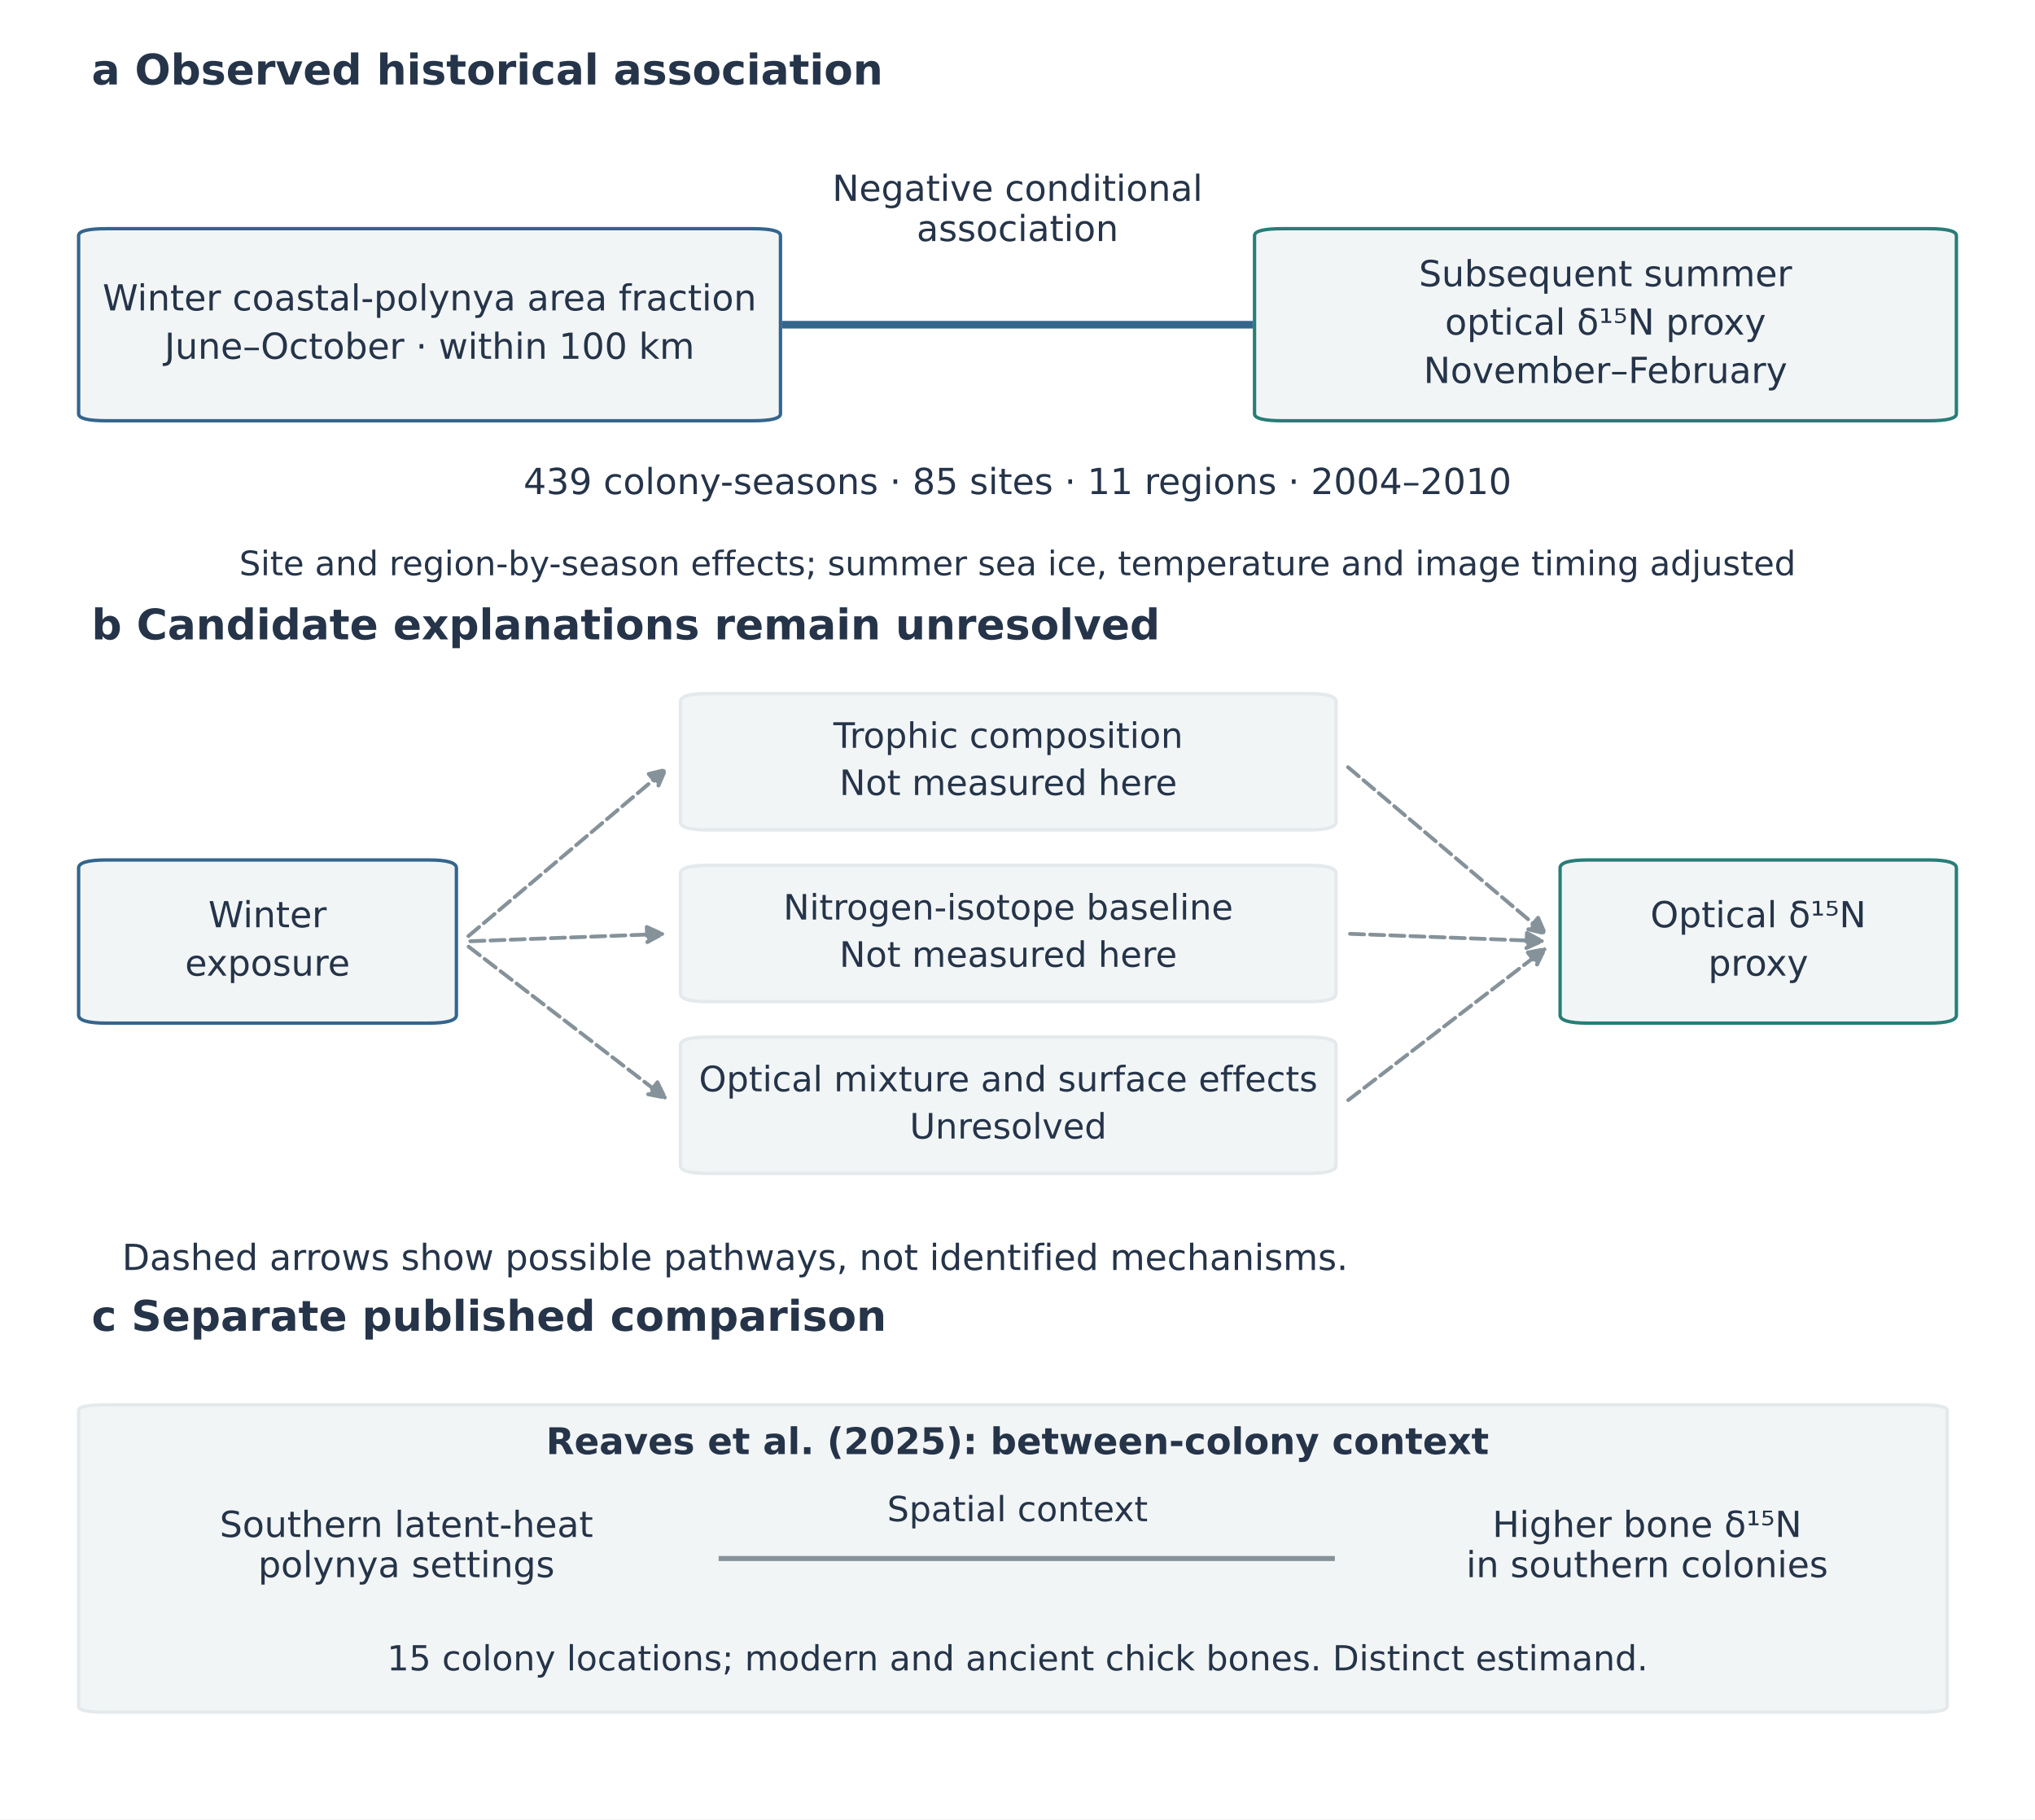
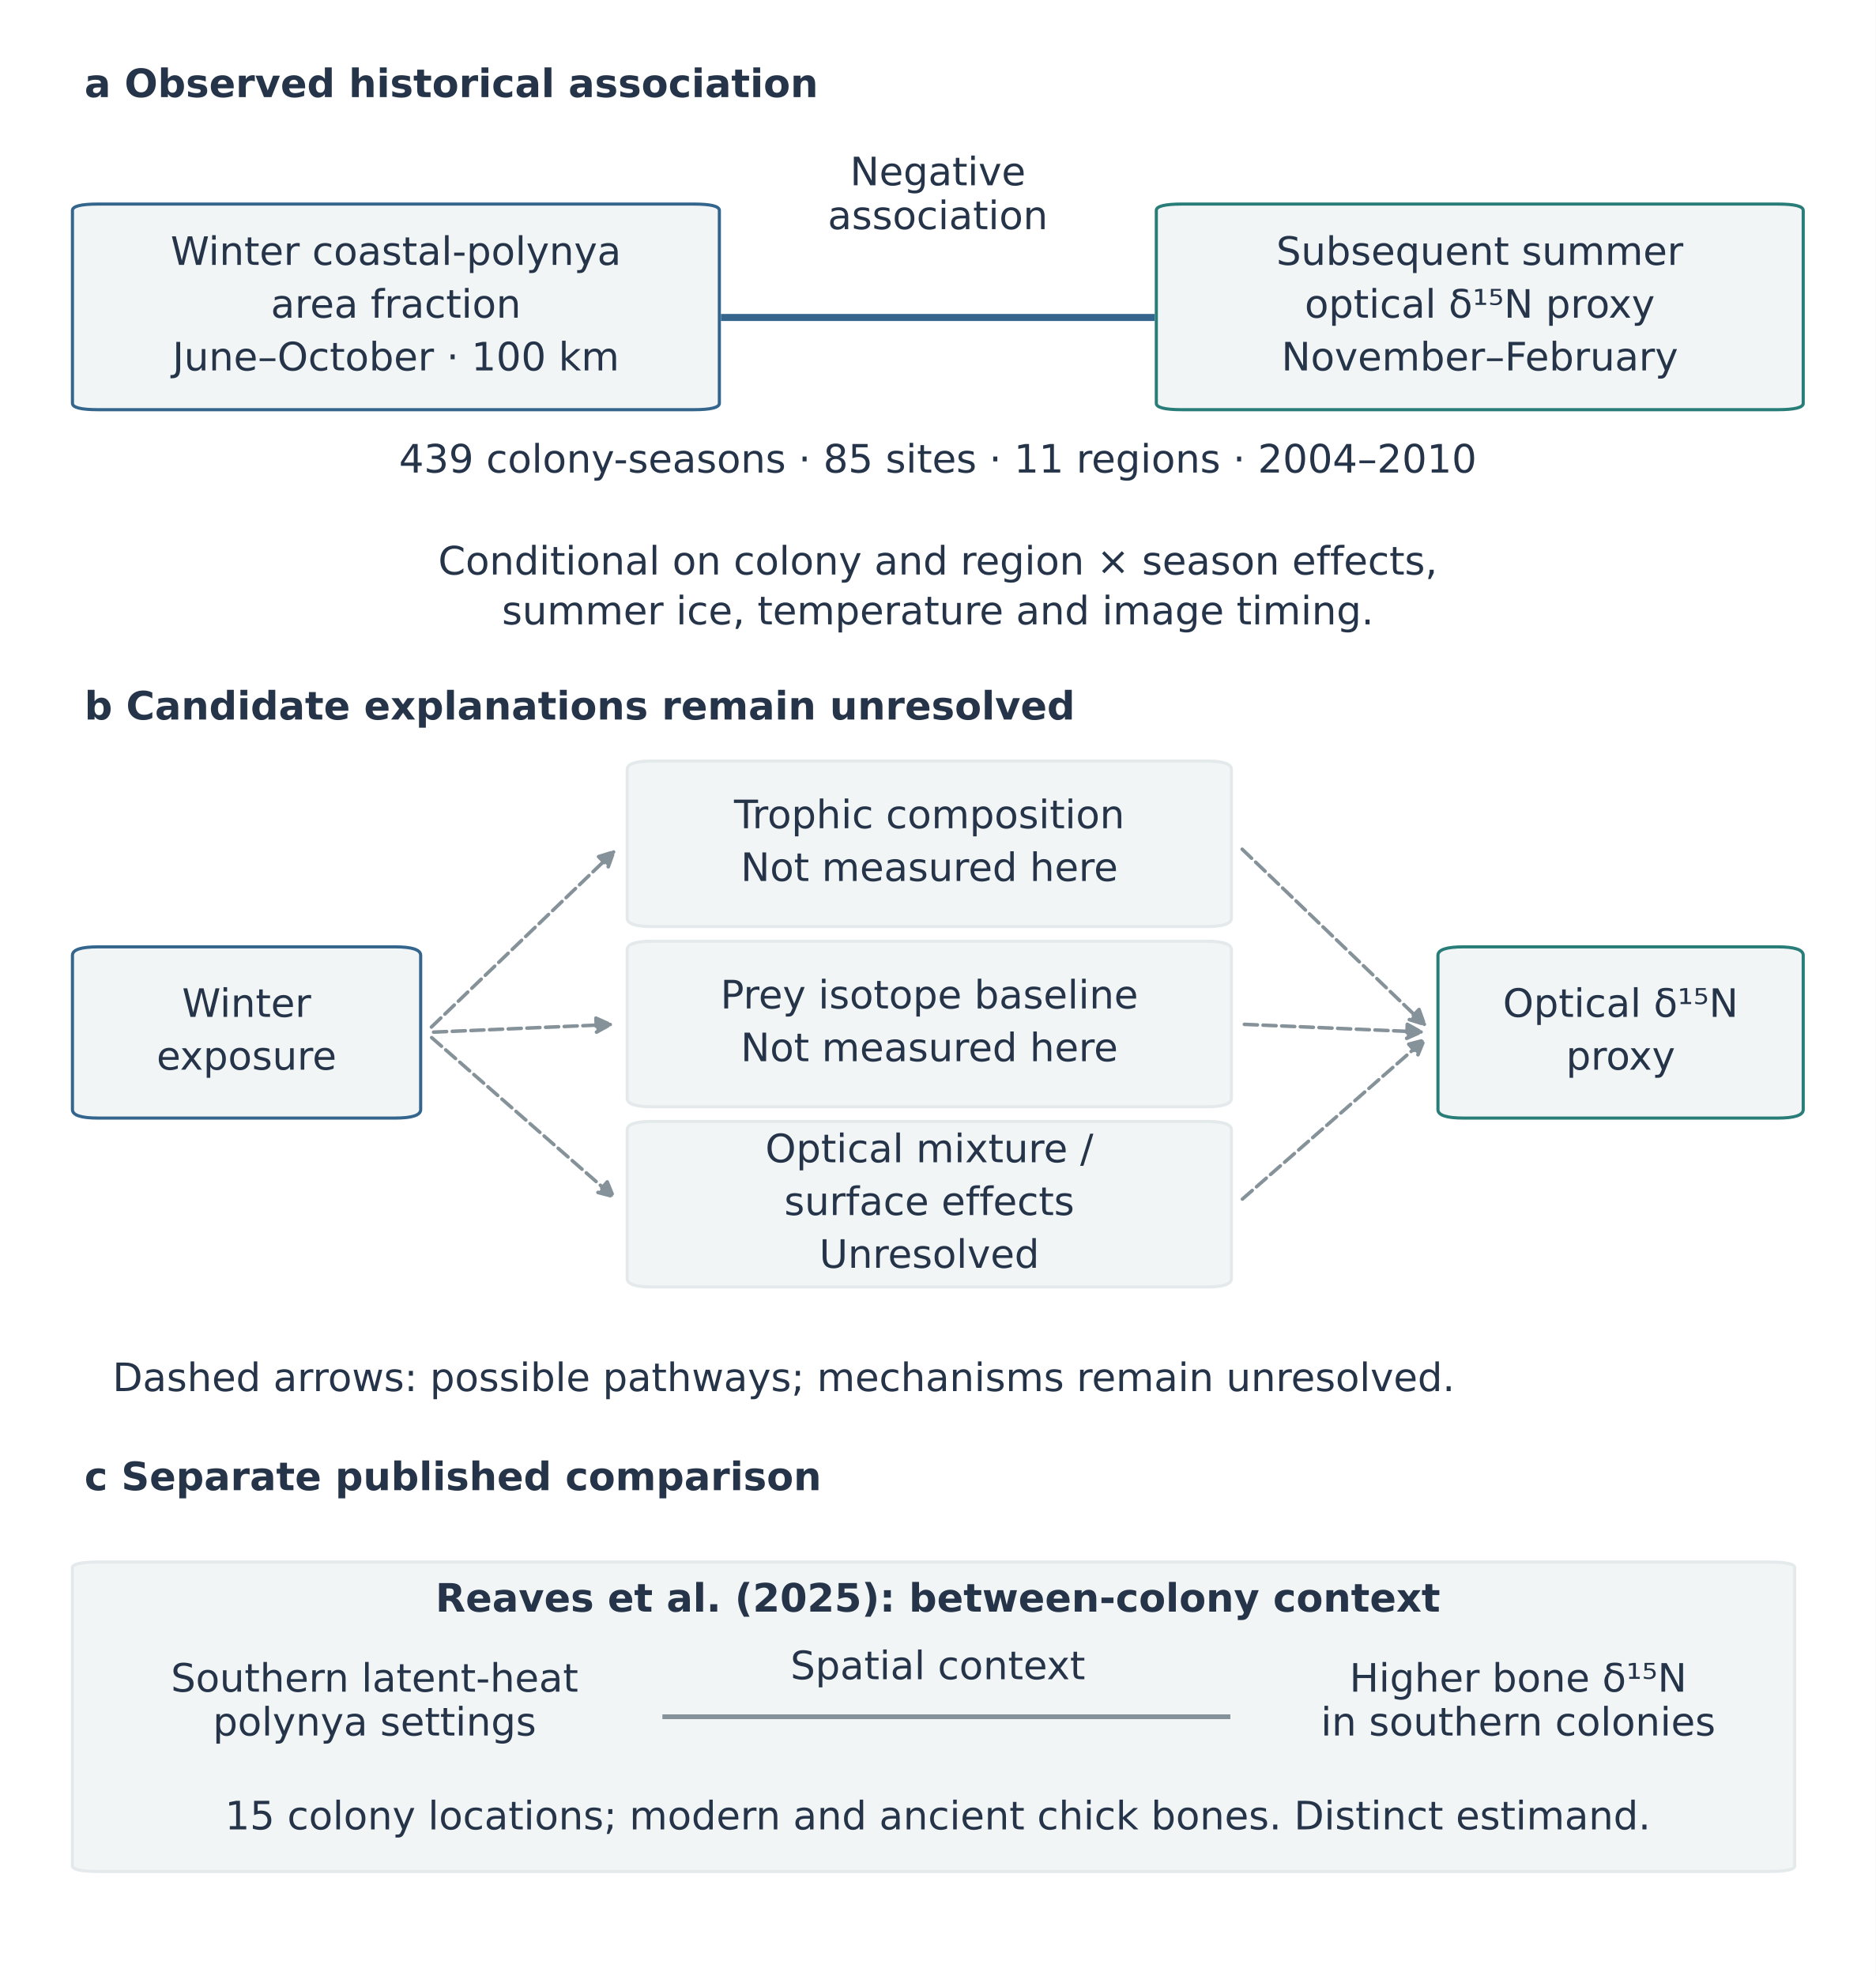
- <svg xmlns="http://www.w3.org/2000/svg" width="481.89pt" height="430.866pt" viewBox="0 0 481.89 430.866" version="1.1">
+ <svg xmlns="http://www.w3.org/2000/svg" width="479.055pt" height="504.567pt" viewBox="0 0 479.055 504.567" version="1.1">
  <defs>
    <style type="text/css">*{stroke-linejoin: round; stroke-linecap: butt}</style>
  </defs>
  <g id="figure_1">
    <g id="patch_1">
-       <path d="M 0 430.866  L 481.89 430.866  L 481.89 0  L 0 0  z " style="fill: #ffffff" />
+       <path d="M 0 504.567  L 479.055 504.567  L 479.055 0  L 0 0  z " style="fill: #ffffff" />
    </g>
    <g id="axes_1">
      <g id="patch_2">
-         <path d="M 25.193 99.642  L 178.237 99.642  Q 184.814 99.642 184.814 97.994  L 184.814 55.804  Q 184.814 54.156 178.237 54.156  L 25.193 54.156  Q 18.615 54.156 18.615 55.804  L 18.615 97.994  Q 18.615 99.642 25.193 99.642  z " style="fill: #f2f5f6; stroke: #34658d; stroke-width: 0.8; stroke-linejoin: miter" />
+         <path d="M 25.045 104.612  L 177.188 104.612  Q 183.727 104.612 183.727 102.985  L 183.727 53.734  Q 183.727 52.107 177.188 52.107  L 25.045 52.107  Q 18.506 52.107 18.506 53.734  L 18.506 102.985  Q 18.506 104.612 25.045 104.612  z " style="fill: #f2f5f6; stroke: #34658d; stroke-width: 0.8; stroke-linejoin: miter" />
      </g>
      <g id="patch_3">
-         <path d="M 303.653 99.642  L 456.697 99.642  Q 463.274 99.642 463.274 97.994  L 463.274 55.804  Q 463.274 54.156 456.697 54.156  L 303.653 54.156  Q 297.075 54.156 297.075 55.804  L 297.075 97.994  Q 297.075 99.642 303.653 99.642  z " style="fill: #f2f5f6; stroke: #287d78; stroke-width: 0.8; stroke-linejoin: miter" />
+         <path d="M 301.867 104.612  L 454.01 104.612  Q 460.549 104.612 460.549 102.985  L 460.549 53.734  Q 460.549 52.107 454.01 52.107  L 301.867 52.107  Q 295.328 52.107 295.328 53.734  L 295.328 102.985  Q 295.328 104.612 301.867 104.612  z " style="fill: #f2f5f6; stroke: #287d78; stroke-width: 0.8; stroke-linejoin: miter" />
      </g>
      <g id="line2d_1">
-         <path d="M 186.13 76.899  L 295.76 76.899  " clip-path="url(#p8698d2492d)" style="fill: none; stroke: #34658d; stroke-width: 1.8; stroke-linecap: square" />
+         <path d="M 185.035 81.071  L 294.02 81.071  " clip-path="url(#p1feb466d34)" style="fill: none; stroke: #34658d; stroke-width: 1.8; stroke-linecap: square" />
      </g>
      <g id="text_1">
-         <text style="font-size: 8.5px; font-family: 'DejaVu Sans'; fill: #253449" transform="translate(24.30445 73.51643)">Winter coastal-polynya area fraction</text>
-         <text style="font-size: 8.5px; font-family: 'DejaVu Sans'; fill: #253449" transform="translate(38.96828 84.97217)">June–October · within 100 km</text>
+         <text style="font-size: 10px; font-family: 'DejaVu Sans'; fill: #253449" transform="translate(43.5775 67.64127)">Winter coastal-polynya</text>
+         <text style="font-size: 10px; font-family: 'DejaVu Sans'; fill: #253449" transform="translate(69.17359 81.11862)">area fraction</text>
+         <text style="font-size: 10px; font-family: 'DejaVu Sans'; fill: #253449" transform="translate(44.05093 94.59596)">June–October · 100 km</text>
      </g>
      <g id="text_2">
-         <text style="font-size: 8.5px; font-family: 'DejaVu Sans'; fill: #253449" transform="translate(335.9902 67.78856)">Subsequent summer</text>
-         <text style="font-size: 8.5px; font-family: 'DejaVu Sans'; fill: #253449" transform="translate(342.1699 79.2443)">optical δ¹⁵N proxy</text>
-         <text style="font-size: 8.5px; font-family: 'DejaVu Sans'; fill: #253449" transform="translate(337.1078 90.70005)">November–February</text>
+         <text style="font-size: 10px; font-family: 'DejaVu Sans'; fill: #253449" transform="translate(325.9565 67.64127)">Subsequent summer</text>
+         <text style="font-size: 10px; font-family: 'DejaVu Sans'; fill: #253449" transform="translate(333.2268 81.11862)">optical δ¹⁵N proxy</text>
+         <text style="font-size: 10px; font-family: 'DejaVu Sans'; fill: #253449" transform="translate(327.2714 94.59596)">November–February</text>
      </g>
      <g id="text_3">
-         <text style="font-size: 8.5px; font-family: 'DejaVu Sans'; fill: #253449" transform="translate(197.0842 47.56687)">Negative conditional</text>
-         <text style="font-size: 8.5px; font-family: 'DejaVu Sans'; fill: #253449" transform="translate(217.0493 57.08501)">association</text>
+         <text style="font-size: 10px; font-family: 'DejaVu Sans'; fill: #253449" transform="translate(217.0869 47.31442)">Negative</text>
+         <text style="font-size: 10px; font-family: 'DejaVu Sans'; fill: #253449" transform="translate(211.4151 58.51223)">association</text>
      </g>
      <g id="text_4">
-         <text style="font-size: 8.5px; font-family: 'DejaVu Sans'; text-anchor: middle; fill: #253449" x="240.945" y="117.002" transform="rotate(-0 240.9449 117.0017)">439 colony-seasons · 85 sites · 11 regions · 2004–2010</text>
+         <text style="font-size: 10px; font-family: 'DejaVu Sans'; text-anchor: middle; fill: #253449" x="239.528" y="120.667" transform="rotate(-0 239.5276 120.6672)">439 colony-seasons · 85 sites · 11 regions · 2004–2010</text>
      </g>
      <g id="text_5">
-         <text style="font-size: 8px; font-family: 'DejaVu Sans'; text-anchor: middle; fill: #253449" x="240.945" y="136.229" transform="rotate(-0 240.9449 136.2291)">Site and region-by-season effects; summer sea ice, temperature and image timing adjusted</text>
+         <text style="font-size: 10px; font-family: 'DejaVu Sans'; fill: #253449" transform="translate(111.9151 146.7075)">Conditional on colony and region × season effects,</text>
+         <text style="font-size: 10px; font-family: 'DejaVu Sans'; fill: #253449" transform="translate(128.1846 159.425)">summer ice, temperature and image timing.</text>
      </g>
      <g id="text_6">
-         <text style="font-weight: 700; font-size: 10px; font-family: 'DejaVu Sans'; text-anchor: start; fill: #253449" x="21.685" y="20.006" transform="rotate(-0 21.68504 20.0063)">a   Observed historical association</text>
+         <text style="font-weight: 700; font-size: 10px; font-family: 'DejaVu Sans'; text-anchor: start; fill: #253449" x="21.557" y="24.797" transform="rotate(-0 21.55748 24.79685)">a   Observed historical association</text>
      </g>
    </g>
    <g id="axes_2">
      <g id="patch_4">
-         <path d="M 25.193 242.293  L 101.496 242.293  Q 108.073 242.293 108.073 240.387  L 108.073 205.56  Q 108.073 203.653 101.496 203.653  L 25.193 203.653  Q 18.615 203.653 18.615 205.56  L 18.615 240.387  Q 18.615 242.293 25.193 242.293  z " style="fill: #f2f5f6; stroke: #34658d; stroke-width: 0.8; stroke-linejoin: miter" />
+         <path d="M 25.045 285.494  L 100.899 285.494  Q 107.438 285.494 107.438 283.337  L 107.438 243.935  Q 107.438 241.778 100.899 241.778  L 25.045 241.778  Q 18.506 241.778 18.506 243.935  L 18.506 283.337  Q 18.506 285.494 25.045 285.494  z " style="fill: #f2f5f6; stroke: #34658d; stroke-width: 0.8; stroke-linejoin: miter" />
      </g>
      <g id="patch_5">
-         <path d="M 376.009 242.293  L 456.697 242.293  Q 463.274 242.293 463.274 240.387  L 463.274 205.56  Q 463.274 203.653 456.697 203.653  L 376.009 203.653  Q 369.431 203.653 369.431 205.56  L 369.431 240.387  Q 369.431 242.293 376.009 242.293  z " style="fill: #f2f5f6; stroke: #287d78; stroke-width: 0.8; stroke-linejoin: miter" />
+         <path d="M 373.797 285.494  L 454.01 285.494  Q 460.549 285.494 460.549 283.337  L 460.549 243.935  Q 460.549 241.778 454.01 241.778  L 373.797 241.778  Q 367.258 241.778 367.258 243.935  L 367.258 283.337  Q 367.258 285.494 373.797 285.494  z " style="fill: #f2f5f6; stroke: #287d78; stroke-width: 0.8; stroke-linejoin: miter" />
      </g>
      <g id="patch_6">
-         <path d="M 167.712 196.535  L 309.792 196.535  Q 316.37 196.535 316.37 194.629  L 316.37 166.157  Q 316.37 164.25 309.792 164.25  L 167.712 164.25  Q 161.134 164.25 161.134 166.157  L 161.134 194.629  Q 161.134 196.535 167.712 196.535  z " style="fill: #f2f5f6; stroke: #e4e9ec; stroke-width: 0.8; stroke-linejoin: miter" />
+         <path d="M 166.726 236.602  L 307.97 236.602  Q 314.509 236.602 314.509 234.445  L 314.509 196.481  Q 314.509 194.324 307.97 194.324  L 166.726 194.324  Q 160.186 194.324 160.186 196.481  L 160.186 234.445  Q 160.186 236.602 166.726 236.602  z " style="fill: #f2f5f6; stroke: #e4e9ec; stroke-width: 0.8; stroke-linejoin: miter" />
      </g>
      <g id="patch_7">
-         <path d="M 110.919 221.682  Q 134.603 201.684 157.519 182.335  " clip-path="url(#p9efa902edb)" style="fill: none; stroke-dasharray: 3.33,1.44; stroke-dashoffset: 0; stroke: #86929a; stroke-width: 0.9; stroke-linecap: round" />
-         <path d="M 153.607 183.282  L 157.519 182.335  L 155.929 186.033  z " clip-path="url(#p9efa902edb)" style="fill: #86929a; stroke-dasharray: 3.33,1.44; stroke-dashoffset: 0; stroke: #86929a; stroke-width: 0.9; stroke-linecap: round" />
+         <path d="M 110.187 262.251  Q 133.812 239.55 156.712 217.545  " clip-path="url(#pb4e654b5b6)" style="fill: none; stroke-dasharray: 3.33,1.44; stroke-dashoffset: 0; stroke: #86929a; stroke-width: 0.9; stroke-linecap: round" />
+         <path d="M 152.869 218.741  L 156.712 217.545  L 155.363 221.337  z " clip-path="url(#pb4e654b5b6)" style="fill: #86929a; stroke-dasharray: 3.33,1.44; stroke-dashoffset: 0; stroke: #86929a; stroke-width: 0.9; stroke-linecap: round" />
      </g>
      <g id="patch_8">
-         <path d="M 319.216 181.685  Q 342.9 201.682 365.816 221.031  " clip-path="url(#p9efa902edb)" style="fill: none; stroke-dasharray: 3.33,1.44; stroke-dashoffset: 0; stroke: #86929a; stroke-width: 0.9; stroke-linecap: round" />
-         <path d="M 364.226 217.333  L 365.816 221.031  L 361.904 220.084  z " clip-path="url(#p9efa902edb)" style="fill: #86929a; stroke-dasharray: 3.33,1.44; stroke-dashoffset: 0; stroke: #86929a; stroke-width: 0.9; stroke-linecap: round" />
+         <path d="M 317.258 216.848  Q 340.884 239.549 363.783 261.554  " clip-path="url(#pb4e654b5b6)" style="fill: none; stroke-dasharray: 3.33,1.44; stroke-dashoffset: 0; stroke: #86929a; stroke-width: 0.9; stroke-linecap: round" />
+         <path d="M 362.435 257.762  L 363.783 261.554  L 359.94 260.358  z " clip-path="url(#pb4e654b5b6)" style="fill: #86929a; stroke-dasharray: 3.33,1.44; stroke-dashoffset: 0; stroke: #86929a; stroke-width: 0.9; stroke-linecap: round" />
      </g>
      <g id="patch_9">
-         <path d="M 167.712 237.209  L 309.792 237.209  Q 316.37 237.209 316.37 235.302  L 316.37 206.831  Q 316.37 204.924 309.792 204.924  L 167.712 204.924  Q 161.134 204.924 161.134 206.831  L 161.134 235.302  Q 161.134 237.209 167.712 237.209  z " style="fill: #f2f5f6; stroke: #e4e9ec; stroke-width: 0.8; stroke-linejoin: miter" />
+         <path d="M 166.726 282.618  L 307.97 282.618  Q 314.509 282.618 314.509 280.461  L 314.509 242.497  Q 314.509 240.34 307.97 240.34  L 166.726 240.34  Q 160.186 240.34 160.186 242.497  L 160.186 280.461  Q 160.186 282.618 166.726 282.618  z " style="fill: #f2f5f6; stroke: #e4e9ec; stroke-width: 0.8; stroke-linejoin: miter" />
      </g>
      <g id="patch_10">
-         <path d="M 111.387 222.898  Q 134.602 222.02 156.812 221.18  " clip-path="url(#p9efa902edb)" style="fill: none; stroke-dasharray: 3.33,1.44; stroke-dashoffset: 0; stroke: #86929a; stroke-width: 0.9; stroke-linecap: round" />
-         <path d="M 153.147 219.518  L 156.812 221.18  L 153.283 223.115  z " clip-path="url(#p9efa902edb)" style="fill: #86929a; stroke-dasharray: 3.33,1.44; stroke-dashoffset: 0; stroke: #86929a; stroke-width: 0.9; stroke-linecap: round" />
+         <path d="M 110.744 263.55  Q 133.811 262.558 155.873 261.609  " clip-path="url(#pb4e654b5b6)" style="fill: none; stroke-dasharray: 3.33,1.44; stroke-dashoffset: 0; stroke: #86929a; stroke-width: 0.9; stroke-linecap: round" />
+         <path d="M 152.199 259.965  L 155.873 261.609  L 152.353 263.562  z " clip-path="url(#pb4e654b5b6)" style="fill: #86929a; stroke-dasharray: 3.33,1.44; stroke-dashoffset: 0; stroke: #86929a; stroke-width: 0.9; stroke-linecap: round" />
      </g>
      <g id="patch_11">
-         <path d="M 319.683 221.142  Q 342.899 222.02 365.109 222.86  " clip-path="url(#p9efa902edb)" style="fill: none; stroke-dasharray: 3.33,1.44; stroke-dashoffset: 0; stroke: #86929a; stroke-width: 0.9; stroke-linecap: round" />
-         <path d="M 361.579 220.925  L 365.109 222.86  L 361.443 224.522  z " clip-path="url(#p9efa902edb)" style="fill: #86929a; stroke-dasharray: 3.33,1.44; stroke-dashoffset: 0; stroke: #86929a; stroke-width: 0.9; stroke-linecap: round" />
+         <path d="M 317.815 261.565  Q 340.882 262.558 362.944 263.507  " clip-path="url(#pb4e654b5b6)" style="fill: none; stroke-dasharray: 3.33,1.44; stroke-dashoffset: 0; stroke: #86929a; stroke-width: 0.9; stroke-linecap: round" />
+         <path d="M 359.425 261.554  L 362.944 263.507  L 359.27 265.15  z " clip-path="url(#pb4e654b5b6)" style="fill: #86929a; stroke-dasharray: 3.33,1.44; stroke-dashoffset: 0; stroke: #86929a; stroke-width: 0.9; stroke-linecap: round" />
      </g>
      <g id="patch_12">
-         <path d="M 167.712 277.883  L 309.792 277.883  Q 316.37 277.883 316.37 275.976  L 316.37 247.505  Q 316.37 245.598 309.792 245.598  L 167.712 245.598  Q 161.134 245.598 161.134 247.505  L 161.134 275.976  Q 161.134 277.883 167.712 277.883  z " style="fill: #f2f5f6; stroke: #e4e9ec; stroke-width: 0.8; stroke-linejoin: miter" />
+         <path d="M 166.726 328.635  L 307.97 328.635  Q 314.509 328.635 314.509 326.478  L 314.509 288.514  Q 314.509 286.357 307.97 286.357  L 166.726 286.357  Q 160.186 286.357 160.186 288.514  L 160.186 326.478  Q 160.186 328.635 166.726 328.635  z " style="fill: #f2f5f6; stroke: #e4e9ec; stroke-width: 0.8; stroke-linejoin: miter" />
      </g>
      <g id="patch_13">
-         <path d="M 110.974 224.192  Q 134.605 242.358 157.438 259.91  " clip-path="url(#p9efa902edb)" style="fill: none; stroke-dasharray: 3.33,1.44; stroke-dashoffset: 0; stroke: #86929a; stroke-width: 0.9; stroke-linecap: round" />
-         <path d="M 155.681 256.289  L 157.438 259.91  L 153.487 259.143  z " clip-path="url(#p9efa902edb)" style="fill: #86929a; stroke-dasharray: 3.33,1.44; stroke-dashoffset: 0; stroke: #86929a; stroke-width: 0.9; stroke-linecap: round" />
+         <path d="M 110.248 264.951  Q 133.811 285.565 156.616 305.517  " clip-path="url(#pb4e654b5b6)" style="fill: none; stroke-dasharray: 3.33,1.44; stroke-dashoffset: 0; stroke: #86929a; stroke-width: 0.9; stroke-linecap: round" />
+         <path d="M 155.092 301.791  L 156.616 305.517  L 152.722 304.501  z " clip-path="url(#pb4e654b5b6)" style="fill: #86929a; stroke-dasharray: 3.33,1.44; stroke-dashoffset: 0; stroke: #86929a; stroke-width: 0.9; stroke-linecap: round" />
      </g>
      <g id="patch_14">
-         <path d="M 319.271 260.522  Q 342.902 242.356 365.735 224.803  " clip-path="url(#p9efa902edb)" style="fill: none; stroke-dasharray: 3.33,1.44; stroke-dashoffset: 0; stroke: #86929a; stroke-width: 0.9; stroke-linecap: round" />
-         <path d="M 361.784 225.57  L 365.735 224.803  L 363.978 228.425  z " clip-path="url(#p9efa902edb)" style="fill: #86929a; stroke-dasharray: 3.33,1.44; stroke-dashoffset: 0; stroke: #86929a; stroke-width: 0.9; stroke-linecap: round" />
+         <path d="M 317.319 306.181  Q 340.882 285.567 363.688 265.615  " clip-path="url(#pb4e654b5b6)" style="fill: none; stroke-dasharray: 3.33,1.44; stroke-dashoffset: 0; stroke: #86929a; stroke-width: 0.9; stroke-linecap: round" />
+         <path d="M 359.793 266.631  L 363.688 265.615  L 362.164 269.34  z " clip-path="url(#pb4e654b5b6)" style="fill: #86929a; stroke-dasharray: 3.33,1.44; stroke-dashoffset: 0; stroke: #86929a; stroke-width: 0.9; stroke-linecap: round" />
      </g>
      <g id="text_7">
-         <text style="font-size: 8.5px; font-family: 'DejaVu Sans'; fill: #253449" transform="translate(49.33535 219.5908)">Winter</text>
-         <text style="font-size: 8.5px; font-family: 'DejaVu Sans'; fill: #253449" transform="translate(43.81566 231.0466)">exposure</text>
+         <text style="font-size: 10px; font-family: 'DejaVu Sans'; fill: #253449" transform="translate(46.49054 259.6569)">Winter</text>
+         <text style="font-size: 10px; font-family: 'DejaVu Sans'; fill: #253449" transform="translate(39.99679 273.1343)">exposure</text>
      </g>
      <g id="text_8">
-         <text style="font-size: 8.5px; font-family: 'DejaVu Sans'; fill: #253449" transform="translate(390.8016 219.5908)">Optical δ¹⁵N</text>
-         <text style="font-size: 8.5px; font-family: 'DejaVu Sans'; fill: #253449" transform="translate(404.5046 231.0466)">proxy</text>
+         <text style="font-size: 10px; font-family: 'DejaVu Sans'; fill: #253449" transform="translate(383.8435 259.6569)">Optical δ¹⁵N</text>
+         <text style="font-size: 10px; font-family: 'DejaVu Sans'; fill: #253449" transform="translate(399.9646 273.1343)">proxy</text>
      </g>
      <g id="text_9">
-         <text style="font-size: 8.3px; font-family: 'DejaVu Sans'; fill: #253449" transform="translate(197.358 177.0901)">Trophic composition</text>
-         <text style="font-size: 8.3px; font-family: 'DejaVu Sans'; fill: #253449" transform="translate(198.7618 188.2763)">Not measured here</text>
+         <text style="font-size: 10px; font-family: 'DejaVu Sans'; fill: #253449" transform="translate(187.4752 211.4834)">Trophic composition</text>
+         <text style="font-size: 10px; font-family: 'DejaVu Sans'; fill: #253449" transform="translate(189.1666 224.9607)">Not measured here</text>
      </g>
      <g id="text_10">
-         <text style="font-size: 8.3px; font-family: 'DejaVu Sans'; fill: #253449" transform="translate(185.4903 217.7638)">Nitrogen-isotope baseline</text>
-         <text style="font-size: 8.3px; font-family: 'DejaVu Sans'; fill: #253449" transform="translate(198.7618 228.95)">Not measured here</text>
+         <text style="font-size: 10px; font-family: 'DejaVu Sans'; fill: #253449" transform="translate(183.9971 257.4999)">Prey isotope baseline</text>
+         <text style="font-size: 10px; font-family: 'DejaVu Sans'; fill: #253449" transform="translate(189.1666 270.9772)">Not measured here</text>
      </g>
      <g id="text_11">
-         <text style="font-size: 8.3px; font-family: 'DejaVu Sans'; fill: #253449" transform="translate(165.4977 258.4376)">Optical mixture and surface effects</text>
-         <text style="font-size: 8.3px; font-family: 'DejaVu Sans'; fill: #253449" transform="translate(215.4202 269.6238)">Unresolved</text>
+         <text style="font-size: 10px; font-family: 'DejaVu Sans'; fill: #253449" transform="translate(195.4565 296.7777)">Optical mixture /</text>
+         <text style="font-size: 10px; font-family: 'DejaVu Sans'; fill: #253449" transform="translate(200.2924 310.2551)">surface effects</text>
+         <text style="font-size: 10px; font-family: 'DejaVu Sans'; fill: #253449" transform="translate(209.2369 323.7324)">Unresolved</text>
      </g>
      <g id="text_12">
-         <text style="font-weight: 700; font-size: 10px; font-family: 'DejaVu Sans'; text-anchor: start; fill: #253449" x="21.685" y="151.42" transform="rotate(-0 21.68504 151.4205)">b   Candidate explanations remain unresolved</text>
+         <text style="font-weight: 700; font-size: 10px; font-family: 'DejaVu Sans'; text-anchor: start; fill: #253449" x="21.557" y="183.735" transform="rotate(-0 21.55748 183.7354)">b   Candidate explanations remain unresolved</text>
      </g>
    </g>
    <g id="axes_3">
      <g id="patch_15">
-         <path d="M 25.193 405.471  L 454.504 405.471  Q 461.082 405.471 461.082 404.146  L 461.082 334.014  Q 461.082 332.689 454.504 332.689  L 25.193 332.689  Q 18.615 332.689 18.615 334.014  L 18.615 404.146  Q 18.615 405.471 25.193 405.471  z " style="fill: #f2f5f6; stroke: #e4e9ec; stroke-width: 0.8; stroke-linejoin: miter" />
+         <path d="M 25.045 477.865  L 451.83 477.865  Q 458.37 477.865 458.37 476.427  L 458.37 400.308  Q 458.37 398.87 451.83 398.87  L 25.045 398.87  Q 18.506 398.87 18.506 400.308  L 18.506 476.427  Q 18.506 477.865 25.045 477.865  z " style="fill: #f2f5f6; stroke: #e4e9ec; stroke-width: 0.8; stroke-linejoin: miter" />
      </g>
      <g id="line2d_2">
-         <path d="M 170.782 369.08  L 315.493 369.08  " clip-path="url(#pc4b9221168)" style="fill: none; stroke: #86929a; stroke-width: 1.2; stroke-linecap: square" />
+         <path d="M 169.777 438.368  L 313.637 438.368  " clip-path="url(#p84b6fb7aed)" style="fill: none; stroke: #86929a; stroke-width: 1.2; stroke-linecap: square" />
      </g>
      <g id="text_13">
-         <text style="font-weight: 700; font-size: 8.7px; font-family: 'DejaVu Sans'; text-anchor: middle; fill: #253449" x="240.945" y="344.348" transform="rotate(-0 240.9449 344.3482)">Reaves et al. (2025): between-colony context</text>
+         <text style="font-weight: 700; font-size: 10px; font-family: 'DejaVu Sans'; text-anchor: middle; fill: #253449" x="239.528" y="411.525" transform="rotate(-0 239.5276 411.5248)">Reaves et al. (2025): between-colony context</text>
      </g>
      <g id="text_14">
-         <text style="font-size: 8.5px; font-family: 'DejaVu Sans'; fill: #253449" transform="translate(52.01147 363.9782)">Southern latent-heat</text>
-         <text style="font-size: 8.5px; font-family: 'DejaVu Sans'; fill: #253449" transform="translate(61.12706 373.4963)">polynya settings</text>
+         <text style="font-size: 10px; font-family: 'DejaVu Sans'; fill: #253449" transform="translate(43.64153 431.9633)">Southern latent-heat</text>
+         <text style="font-size: 10px; font-family: 'DejaVu Sans'; fill: #253449" transform="translate(54.36574 443.1611)">polynya settings</text>
      </g>
      <g id="text_15">
-         <text style="font-size: 8.5px; font-family: 'DejaVu Sans'; fill: #253449" transform="translate(353.4145 363.9782)">Higher bone δ¹⁵N</text>
-         <text style="font-size: 8.5px; font-family: 'DejaVu Sans'; fill: #253449" transform="translate(347.1956 373.4963)">in southern colonies</text>
+         <text style="font-size: 10px; font-family: 'DejaVu Sans'; fill: #253449" transform="translate(344.6566 431.9633)">Higher bone δ¹⁵N</text>
+         <text style="font-size: 10px; font-family: 'DejaVu Sans'; fill: #253449" transform="translate(337.3402 443.1611)">in southern colonies</text>
      </g>
      <g id="text_16">
-         <text style="font-size: 8.2px; font-family: 'DejaVu Sans'; text-anchor: middle; fill: #253449" x="240.945" y="360.247" transform="rotate(-0 240.9449 360.2472)">Spatial context</text>
+         <text style="font-size: 10px; font-family: 'DejaVu Sans'; text-anchor: middle; fill: #253449" x="239.528" y="428.781" transform="rotate(-0 239.5276 428.781)">Spatial context</text>
      </g>
      <g id="text_17">
-         <text style="font-size: 8.2px; font-family: 'DejaVu Sans'; text-anchor: middle; fill: #253449" x="240.945" y="395.578" transform="rotate(-0 240.9449 395.5782)">15 colony locations; modern and ancient chick bones. Distinct estimand.</text>
+         <text style="font-size: 10px; font-family: 'DejaVu Sans'; text-anchor: middle; fill: #253449" x="239.528" y="467.128" transform="rotate(-0 239.5276 467.1281)">15 colony locations; modern and ancient chick bones. Distinct estimand.</text>
      </g>
      <g id="text_18">
-         <text style="font-weight: 700; font-size: 10px; font-family: 'DejaVu Sans'; text-anchor: start; fill: #253449" x="21.685" y="315.15" transform="rotate(-0 21.68504 315.1496)">c   Separate published comparison</text>
+         <text style="font-weight: 700; font-size: 10px; font-family: 'DejaVu Sans'; text-anchor: start; fill: #253449" x="21.557" y="380.517" transform="rotate(-0 21.55748 380.5165)">c   Separate published comparison</text>
      </g>
    </g>
    <g id="text_19">
-       <text style="font-size: 8.5px; font-family: 'DejaVu Sans'; text-anchor: start; fill: #253449" x="28.913" y="300.745" transform="rotate(-0 28.91339 300.7446)">Dashed arrows show possible pathways, not identified mechanisms.</text>
+       <text style="font-size: 10px; font-family: 'DejaVu Sans'; text-anchor: start; fill: #253449" x="28.743" y="355.215" transform="rotate(-0 28.74331 355.2151)">Dashed arrows: possible pathways; mechanisms remain unresolved.</text>
    </g>
  </g>
  <defs>
-     <clipPath id="p8698d2492d">
-       <rect x="21.685" y="28.006" width="438.52" height="109.871" />
+     <clipPath id="p1feb466d34">
+       <rect x="21.557" y="32.797" width="435.94" height="108.482" />
    </clipPath>
-     <clipPath id="p9efa902edb">
-       <rect x="21.685" y="159.42" width="438.52" height="127.106" />
+     <clipPath id="pb4e654b5b6">
+       <rect x="21.557" y="191.735" width="435.94" height="143.802" />
    </clipPath>
-     <clipPath id="pc4b9221168">
-       <rect x="21.685" y="323.15" width="438.52" height="88.328" />
+     <clipPath id="p84b6fb7aed">
+       <rect x="21.557" y="388.517" width="435.94" height="95.868" />
    </clipPath>
  </defs>
</svg>
